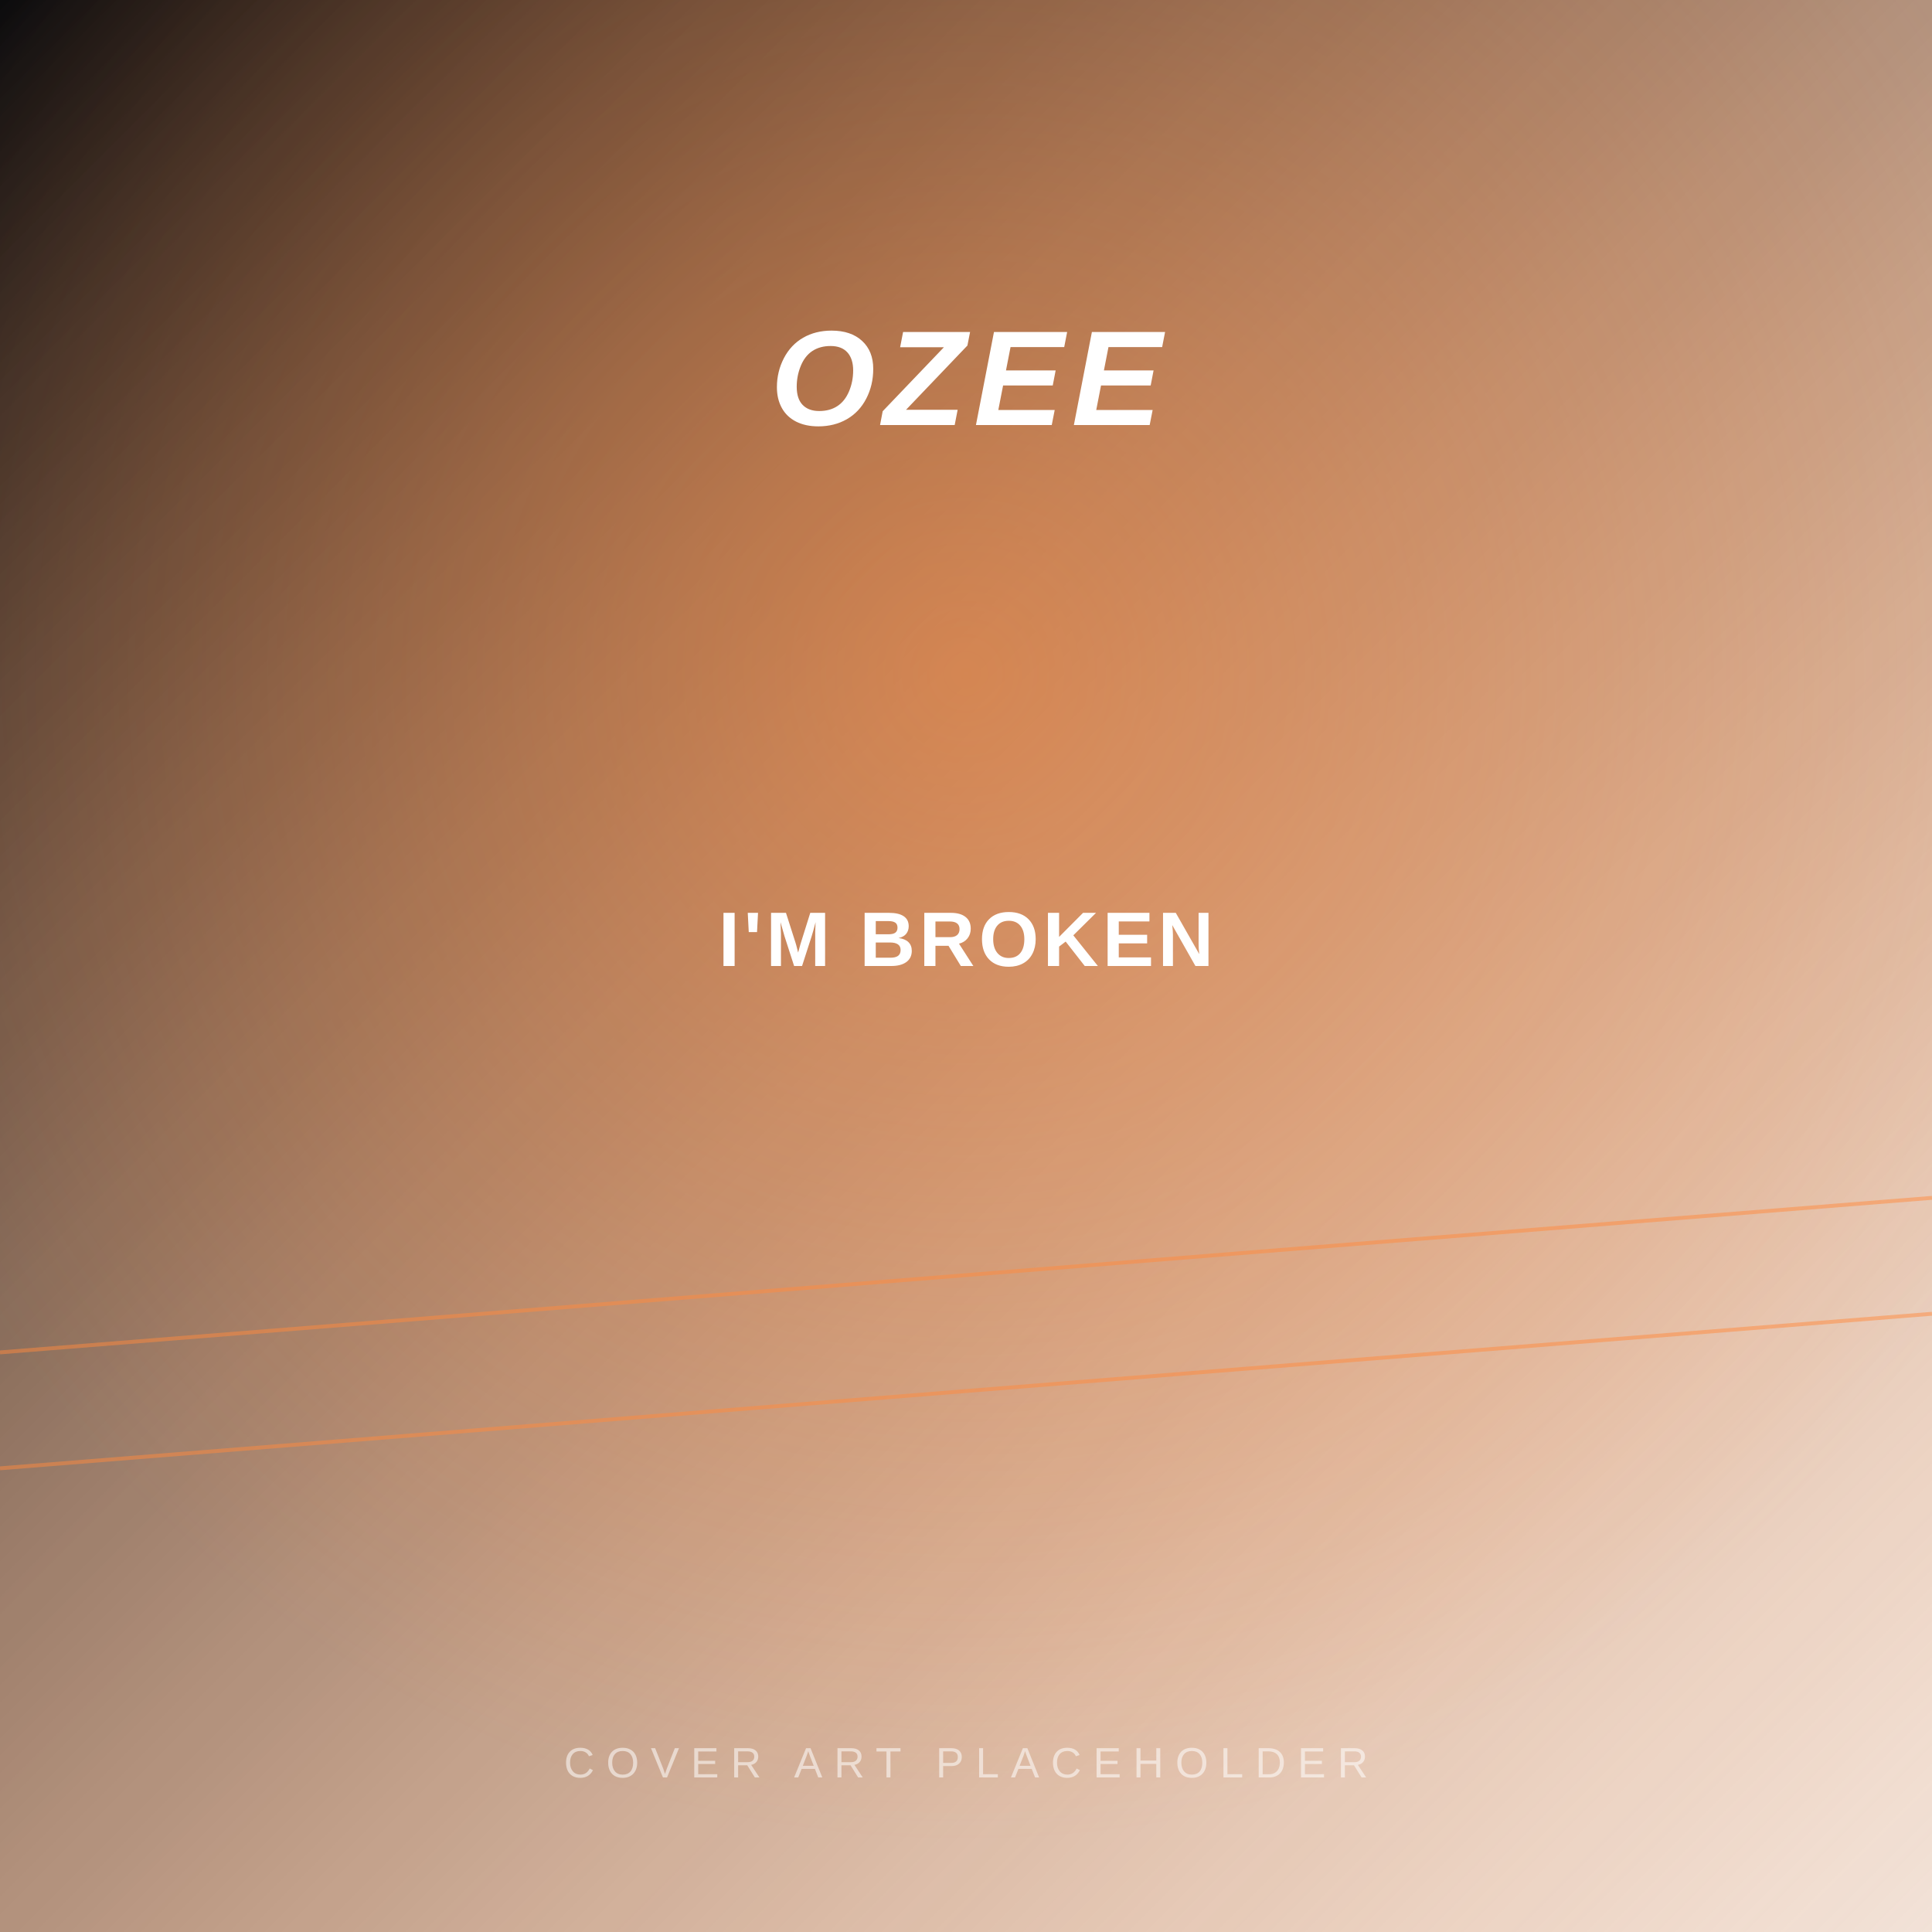
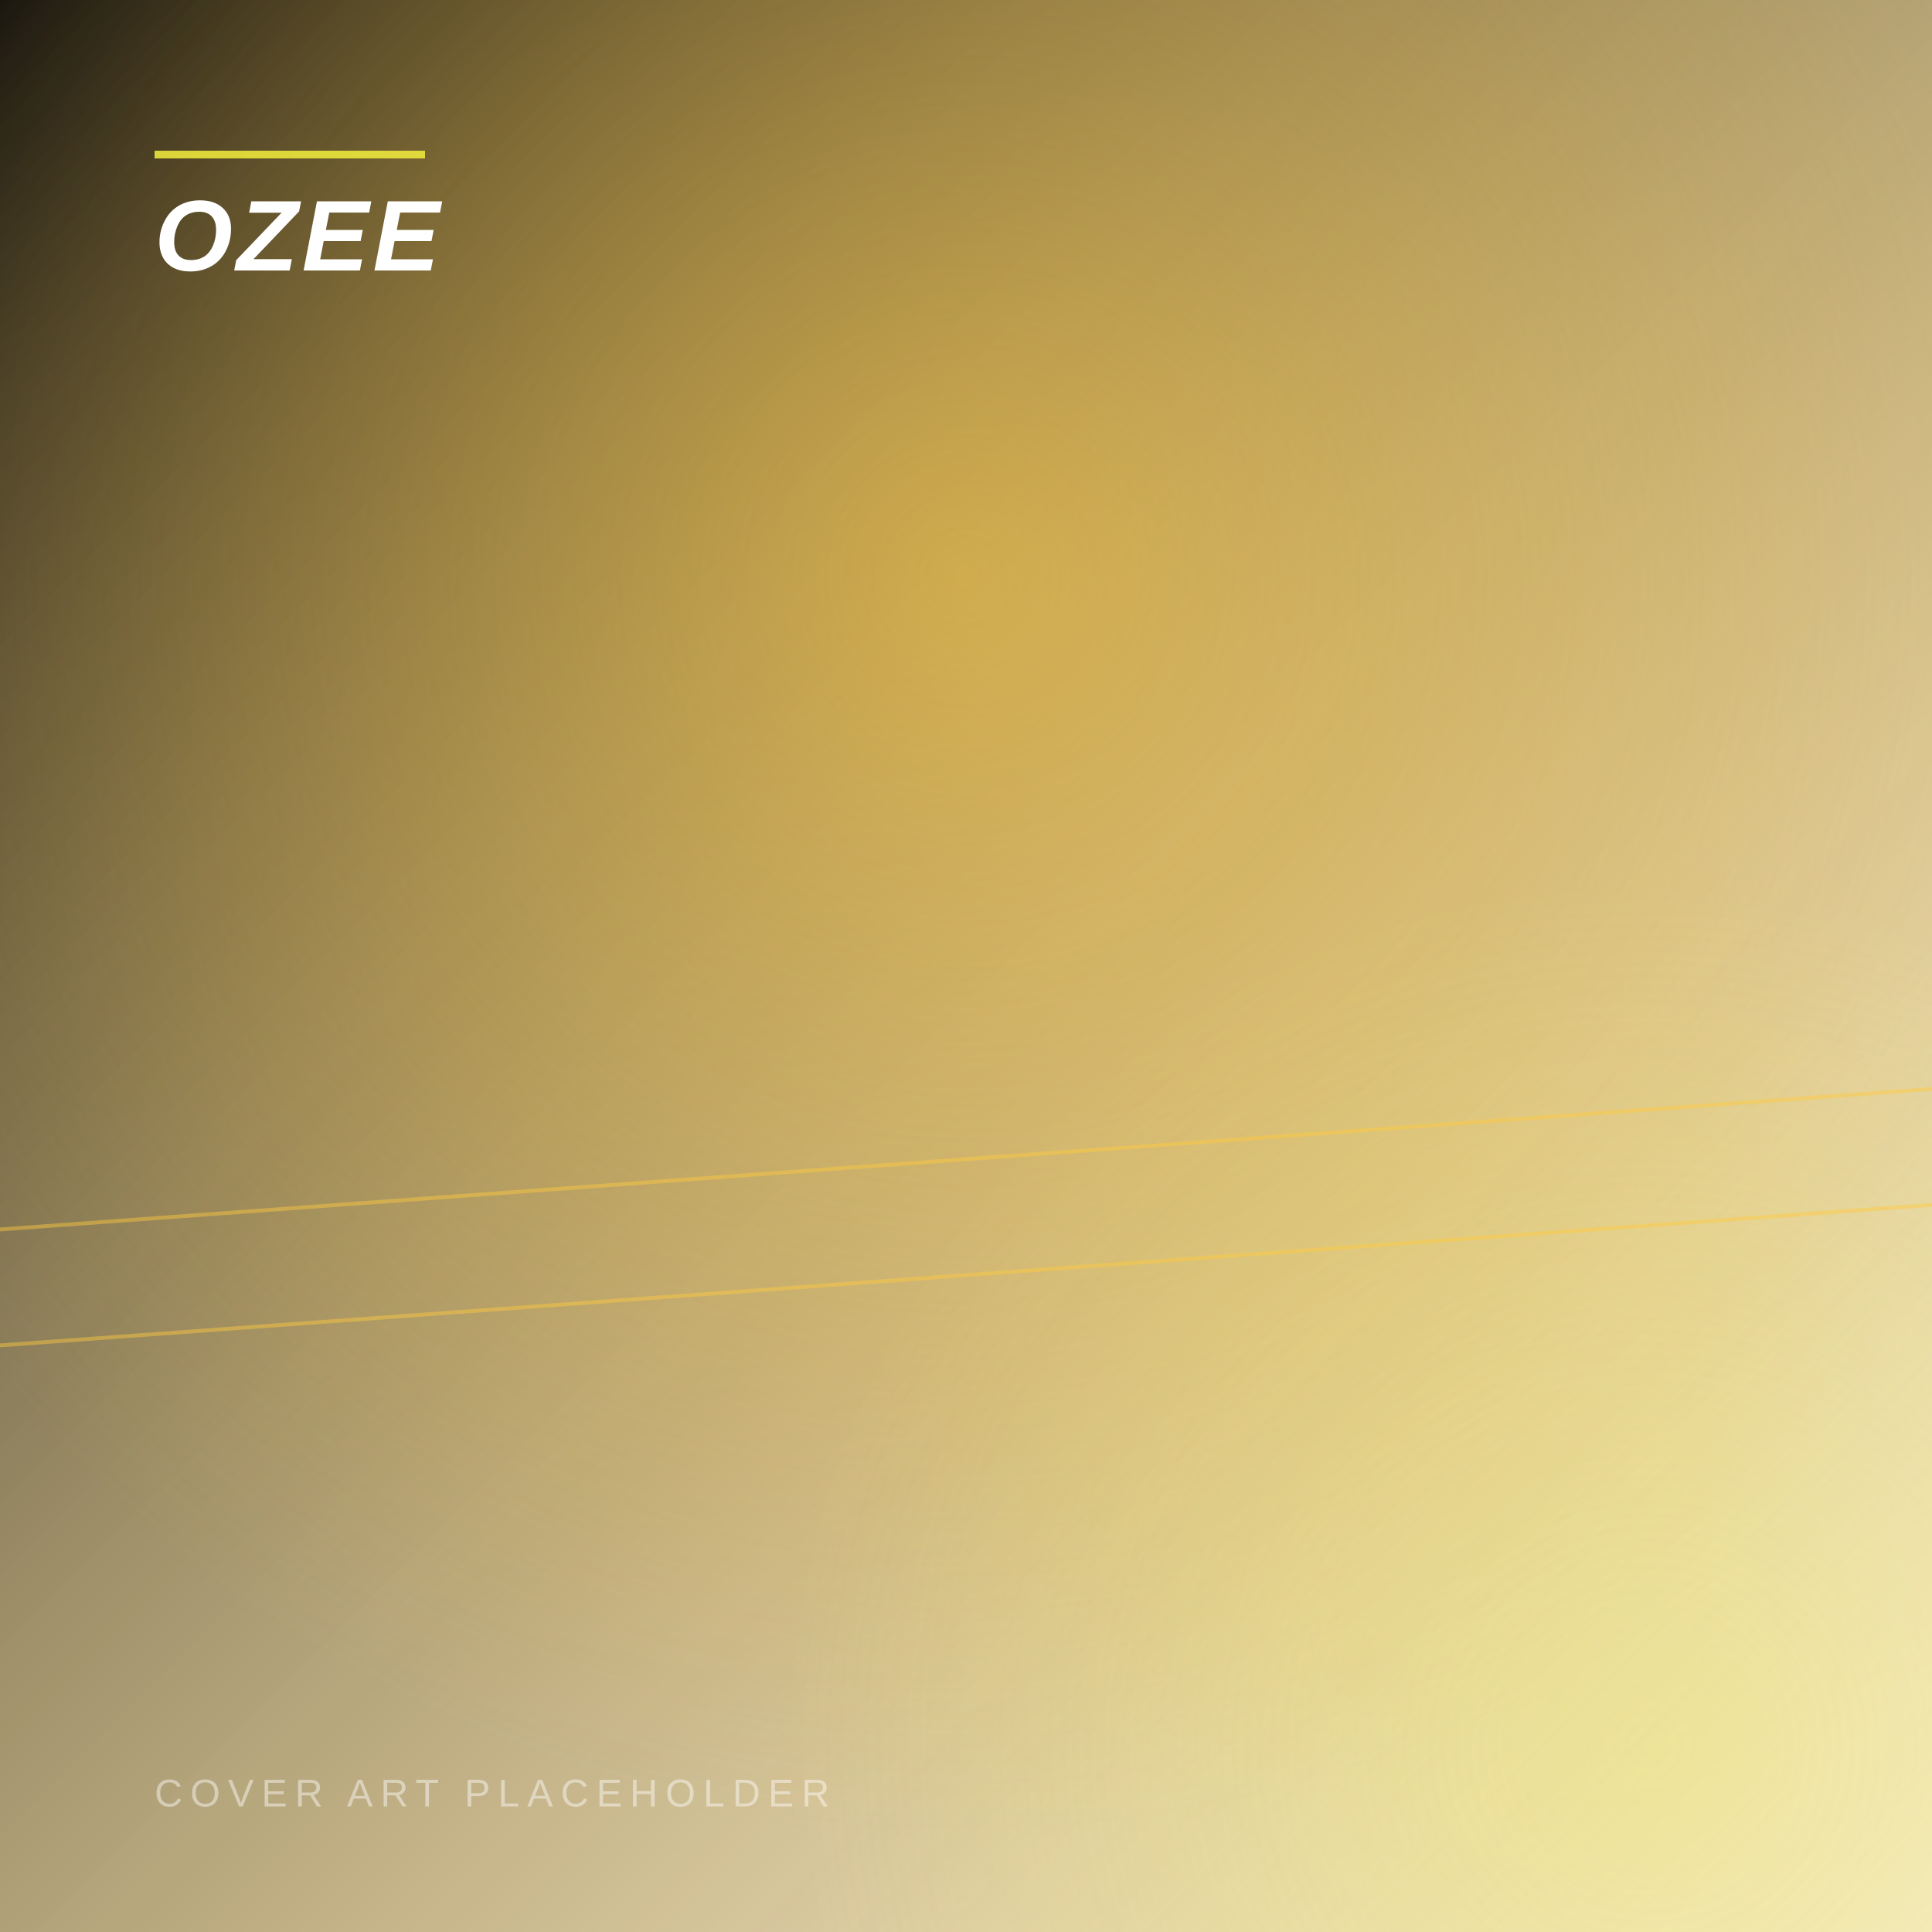
<svg xmlns="http://www.w3.org/2000/svg" viewBox="0 0 1000 1000" width="1000" height="1000">
  <defs>
    <linearGradient id="bg" x1="0" y1="0" x2="1" y2="1">
      <stop offset="0" stop-color="#0a0a0c" />
-       <stop offset="1" stop-color="#ff8a3d22" />
+       <stop offset="1" stop-color="#ffc93d2e" />
    </linearGradient>
-     <radialGradient id="glow" cx="50%" cy="35%" r="60%">
-       <stop offset="0" stop-color="#ff8a3d" stop-opacity="0.55" />
-       <stop offset="1" stop-color="#ff8a3d" stop-opacity="0" />
+     <radialGradient id="glow" cx="50%" cy="30%" r="65%">
+       <stop offset="0" stop-color="#ffc93d" stop-opacity="0.55" />
+       <stop offset="1" stop-color="#ffc93d" stop-opacity="0" />
+     </radialGradient>
+     <radialGradient id="glowBrand" cx="85%" cy="90%" r="45%">
+       <stop offset="0" stop-color="#f3ef3d" stop-opacity="0.28" />
+       <stop offset="1" stop-color="#f3ef3d" stop-opacity="0" />
    </radialGradient>
  </defs>
  <rect width="1000" height="1000" fill="url(#bg)" />
  <rect width="1000" height="1000" fill="url(#glow)" />
-   <g opacity="0.5" stroke="#ff8a3d" stroke-width="2">
-     <path d="M0 700 L1000 620" />
-     <path d="M0 760 L1000 680" />
+   <rect width="1000" height="1000" fill="url(#glowBrand)" />
+   <g opacity="0.45" stroke="#ffc93d" stroke-width="2">
+     <path d="M-50 640 L1050 560" />
+     <path d="M-50 700 L1050 620" />
  </g>
-   <text x="500" y="220" text-anchor="middle" font-family="Arial, sans-serif" font-weight="900" font-style="italic" font-size="70" letter-spacing="4" fill="#ffffff">OZEE</text>
-   <text x="500" y="500" text-anchor="middle" font-family="Arial, sans-serif" font-weight="800" font-size="40" letter-spacing="2" fill="#ffffff">I'M BROKEN</text>
-   <text x="500" y="920" text-anchor="middle" font-family="Arial, sans-serif" font-weight="400" font-size="22" letter-spacing="6" fill="#ffffff" opacity="0.55">COVER ART PLACEHOLDER</text>
+   <line x1="80" y1="80" x2="220" y2="80" stroke="#f3ef3d" stroke-width="4" opacity="0.85" />
+   <text x="80" y="140" font-family="Arial, sans-serif" font-weight="900" font-style="italic" font-size="52" letter-spacing="2" fill="#ffffff">OZEE</text>
+   <text x="80" y="935" font-family="Arial, sans-serif" font-weight="400" font-size="20" letter-spacing="4" fill="#ffffff" opacity="0.45">COVER ART PLACEHOLDER</text>
</svg>
